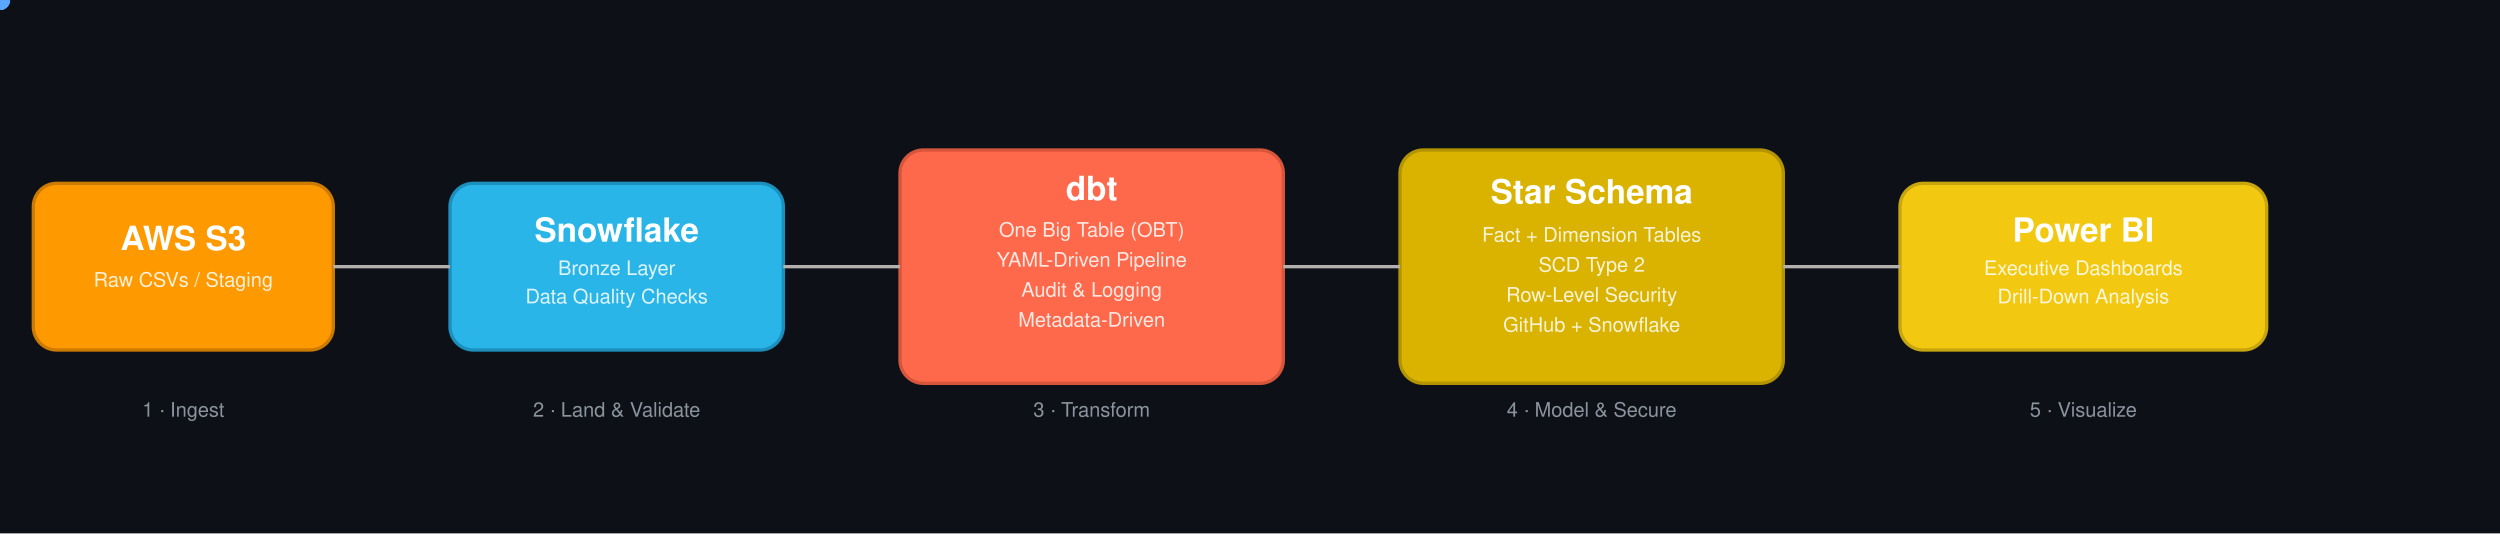
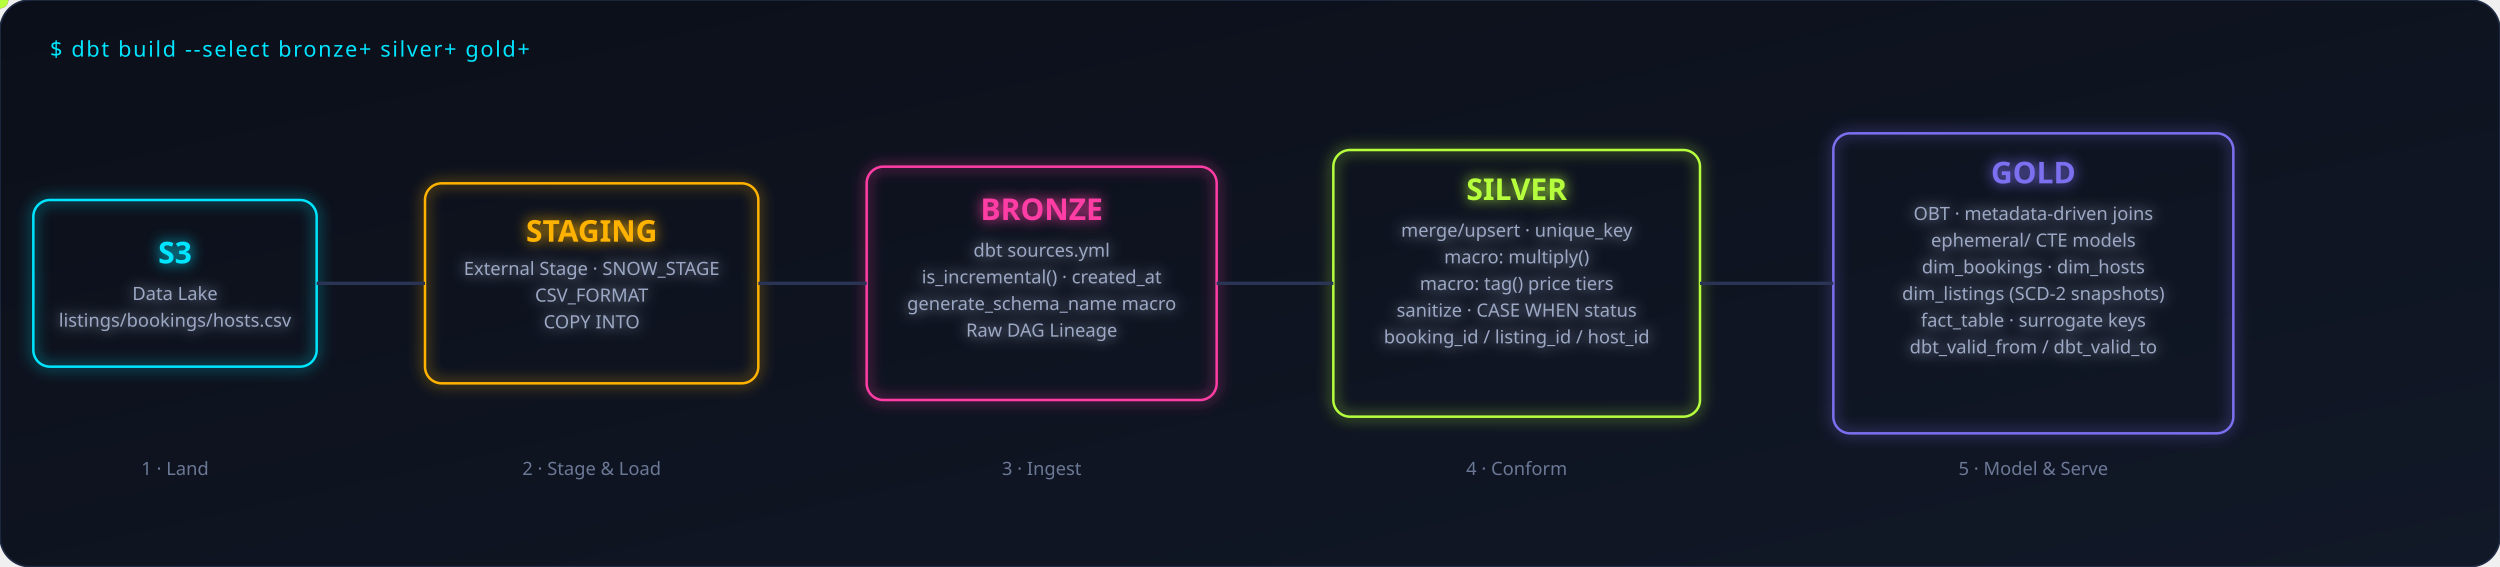
- <svg xmlns="http://www.w3.org/2000/svg" viewBox="0 0 1500 320" font-family="Segoe UI, Helvetica, Arial, sans-serif">
+ <svg xmlns="http://www.w3.org/2000/svg" viewBox="0 0 1500 340" font-family="Cascadia Code, Consolas, Segoe UI, monospace">
  <defs>
+     <linearGradient id="tsBg" x1="0%" y1="0%" x2="100%" y2="100%">
+       <stop offset="0%" stop-color="#0B0F19" />
+       <stop offset="100%" stop-color="#111827" />
+     </linearGradient>
+     <filter id="glow" x="-50%" y="-50%" width="200%" height="200%">
+       <feGaussianBlur stdDeviation="4" result="blur" />
+       <feMerge>
+         <feMergeNode in="blur" />
+         <feMergeNode in="SourceGraphic" />
+       </feMerge>
+     </filter>
    <style>
-       .stage-box { rx: 14; stroke-width: 2; }
-       .stage-label { font-size: 20px; font-weight: 700; fill: #ffffff; }
-       .stage-sub { font-size: 12px; fill: #ffffff; opacity: 0.85; }
-       .arrow-line { stroke: #B3B0AD; stroke-width: 2; }
-       .pulse { animation: pulseGlow 2.4s ease-in-out infinite; }
+       .stage-label { font-size: 18px; font-weight: 700; }
+       .stage-sub { font-size: 11px; fill: #9CA8C4; }
+       .pulse { animation: pulseGlow 2.6s ease-in-out infinite; }
      @keyframes pulseGlow {
-         0%   { filter: drop-shadow(0 0 0px currentColor); }
-         50%  { filter: drop-shadow(0 0 10px currentColor); }
-         100% { filter: drop-shadow(0 0 0px currentColor); }
+         0%   { opacity: 0.75; }
+         50%  { opacity: 1; }
+         100% { opacity: 0.75; }
      }
    </style>
  </defs>
-   <rect width="1500" height="320" fill="#0d1117" />
-   <g class="pulse" style="color:#FF9900;">
-     <rect class="stage-box" x="20" y="110" width="180" height="100" fill="#FF9900" stroke="#CC7A00" />
-     <text class="stage-label" x="110" y="150" text-anchor="middle">AWS S3</text>
-     <text class="stage-sub" x="110" y="172" text-anchor="middle">Raw CSVs / Staging</text>
+   <rect width="1500" height="340" rx="18" fill="url(#tsBg)" stroke="#1F2A44" />
+   <text x="30" y="34" font-size="13" fill="#00E5FF" letter-spacing="1px">$ dbt build --select bronze+ silver+ gold+</text>
+   <g class="pulse" filter="url(#glow)">
+     <rect x="20" y="120" width="170" height="100" rx="10" fill="none" stroke="#00E5FF" stroke-width="1.5" />
+     <text class="stage-label" x="105" y="158" text-anchor="middle" fill="#00E5FF">S3</text>
+     <text class="stage-sub" x="105" y="180" text-anchor="middle">Data Lake</text>
+     <text class="stage-sub" x="105" y="196" text-anchor="middle">listings/bookings/hosts.csv</text>
  </g>
-   <g class="pulse" style="color:#29B5E8;">
-     <rect class="stage-box" x="270" y="110" width="200" height="100" fill="#29B5E8" stroke="#1B8FBD" />
-     <text class="stage-label" x="370" y="145" text-anchor="middle">Snowflake</text>
-     <text class="stage-sub" x="370" y="165" text-anchor="middle">Bronze Layer</text>
-     <text class="stage-sub" x="370" y="182" text-anchor="middle">Data Quality Checks</text>
+   <g class="pulse" filter="url(#glow)" style="animation-delay:0.2s;">
+     <rect x="255" y="110" width="200" height="120" rx="10" fill="none" stroke="#FFB300" stroke-width="1.5" />
+     <text class="stage-label" x="355" y="145" text-anchor="middle" fill="#FFB300">STAGING</text>
+     <text class="stage-sub" x="355" y="165" text-anchor="middle">External Stage · SNOW_STAGE</text>
+     <text class="stage-sub" x="355" y="181" text-anchor="middle">CSV_FORMAT</text>
+     <text class="stage-sub" x="355" y="197" text-anchor="middle">COPY INTO</text>
  </g>
-   <g class="pulse" style="color:#FF694B;">
-     <rect class="stage-box" x="540" y="90" width="230" height="140" fill="#FF694B" stroke="#D6553B" />
-     <text class="stage-label" x="655" y="120" text-anchor="middle">dbt</text>
-     <text class="stage-sub" x="655" y="142" text-anchor="middle">One Big Table (OBT)</text>
-     <text class="stage-sub" x="655" y="160" text-anchor="middle">YAML-Driven Pipeline</text>
-     <text class="stage-sub" x="655" y="178" text-anchor="middle">Audit &amp; Logging</text>
-     <text class="stage-sub" x="655" y="196" text-anchor="middle">Metadata-Driven</text>
+   <g class="pulse" filter="url(#glow)" style="animation-delay:0.4s;">
+     <rect x="520" y="100" width="210" height="140" rx="10" fill="none" stroke="#FF3EA5" stroke-width="1.5" />
+     <text class="stage-label" x="625" y="132" text-anchor="middle" fill="#FF3EA5">BRONZE</text>
+     <text class="stage-sub" x="625" y="154" text-anchor="middle">dbt sources.yml</text>
+     <text class="stage-sub" x="625" y="170" text-anchor="middle">is_incremental() · created_at</text>
+     <text class="stage-sub" x="625" y="186" text-anchor="middle">generate_schema_name macro</text>
+     <text class="stage-sub" x="625" y="202" text-anchor="middle">Raw DAG Lineage</text>
  </g>
-   <g class="pulse" style="color:#D9B300;">
-     <rect class="stage-box" x="840" y="90" width="230" height="140" fill="#D9B300" stroke="#B39400" />
-     <text class="stage-label" x="955" y="122" text-anchor="middle" fill="#252423">Star Schema</text>
-     <text class="stage-sub" x="955" y="145" text-anchor="middle" fill="#252423">Fact + Dimension Tables</text>
-     <text class="stage-sub" x="955" y="163" text-anchor="middle" fill="#252423">SCD Type 2</text>
-     <text class="stage-sub" x="955" y="181" text-anchor="middle" fill="#252423">Row-Level Security</text>
-     <text class="stage-sub" x="955" y="199" text-anchor="middle" fill="#252423">GitHub + Snowflake</text>
+   <g class="pulse" filter="url(#glow)" style="animation-delay:0.6s;">
+     <rect x="800" y="90" width="220" height="160" rx="10" fill="none" stroke="#B6FF3C" stroke-width="1.5" />
+     <text class="stage-label" x="910" y="120" text-anchor="middle" fill="#B6FF3C">SILVER</text>
+     <text class="stage-sub" x="910" y="142" text-anchor="middle">merge/upsert · unique_key</text>
+     <text class="stage-sub" x="910" y="158" text-anchor="middle">macro: multiply()</text>
+     <text class="stage-sub" x="910" y="174" text-anchor="middle">macro: tag() price tiers</text>
+     <text class="stage-sub" x="910" y="190" text-anchor="middle">sanitize · CASE WHEN status</text>
+     <text class="stage-sub" x="910" y="206" text-anchor="middle">booking_id / listing_id / host_id</text>
  </g>
-   <g class="pulse" style="color:#F2C811;">
-     <rect class="stage-box" x="1140" y="110" width="220" height="100" fill="#F2C811" stroke="#C7A50D" />
-     <text class="stage-label" x="1250" y="145" text-anchor="middle" fill="#252423">Power BI</text>
-     <text class="stage-sub" x="1250" y="165" text-anchor="middle" fill="#252423">Executive Dashboards</text>
-     <text class="stage-sub" x="1250" y="182" text-anchor="middle" fill="#252423">Drill-Down Analysis</text>
+   <g class="pulse" filter="url(#glow)" style="animation-delay:0.8s;">
+     <rect x="1100" y="80" width="240" height="180" rx="10" fill="none" stroke="#7C6FF0" stroke-width="1.5" />
+     <text class="stage-label" x="1220" y="110" text-anchor="middle" fill="#7C6FF0">GOLD</text>
+     <text class="stage-sub" x="1220" y="132" text-anchor="middle">OBT · metadata-driven joins</text>
+     <text class="stage-sub" x="1220" y="148" text-anchor="middle">ephemeral/ CTE models</text>
+     <text class="stage-sub" x="1220" y="164" text-anchor="middle">dim_bookings · dim_hosts</text>
+     <text class="stage-sub" x="1220" y="180" text-anchor="middle">dim_listings (SCD-2 snapshots)</text>
+     <text class="stage-sub" x="1220" y="196" text-anchor="middle">fact_table · surrogate keys</text>
+     <text class="stage-sub" x="1220" y="212" text-anchor="middle">dbt_valid_from / dbt_valid_to</text>
  </g>
-   <path id="path1" d="M200,160 L270,160" class="arrow-line" fill="none" />
-   <path id="path2" d="M470,160 L540,160" class="arrow-line" fill="none" />
-   <path id="path3" d="M770,160 L840,160" class="arrow-line" fill="none" />
-   <path id="path4" d="M1070,160 L1140,160" class="arrow-line" fill="none" />
-   <circle r="6" fill="#58a6ff">
-     <animateMotion dur="1.6s" repeatCount="indefinite" path="M200,160 L270,160" />
+   <path d="M190,170 L255,170" stroke="#2A3555" stroke-width="2" fill="none" />
+   <path d="M455,170 L520,170" stroke="#2A3555" stroke-width="2" fill="none" />
+   <path d="M730,170 L800,170" stroke="#2A3555" stroke-width="2" fill="none" />
+   <path d="M1020,170 L1100,170" stroke="#2A3555" stroke-width="2" fill="none" />
+   <circle r="5" fill="#00E5FF">
+     <animateMotion dur="1.5s" repeatCount="indefinite" path="M190,170 L255,170" />
  </circle>
-   <circle r="6" fill="#58a6ff">
-     <animateMotion dur="1.8s" begin="0.4s" repeatCount="indefinite" path="M470,160 L540,160" />
+   <circle r="5" fill="#FFB300">
+     <animateMotion dur="1.6s" begin="0.3s" repeatCount="indefinite" path="M455,170 L520,170" />
  </circle>
-   <circle r="6" fill="#58a6ff">
-     <animateMotion dur="1.8s" begin="0.8s" repeatCount="indefinite" path="M770,160 L840,160" />
+   <circle r="5" fill="#FF3EA5">
+     <animateMotion dur="1.7s" begin="0.6s" repeatCount="indefinite" path="M730,170 L800,170" />
  </circle>
-   <circle r="6" fill="#58a6ff">
-     <animateMotion dur="1.6s" begin="1.2s" repeatCount="indefinite" path="M1070,160 L1140,160" />
+   <circle r="5" fill="#B6FF3C">
+     <animateMotion dur="1.6s" begin="0.9s" repeatCount="indefinite" path="M1020,170 L1100,170" />
  </circle>
-   <text x="110" y="250" text-anchor="middle" font-size="12" fill="#8b949e">1 · Ingest</text>
-   <text x="370" y="250" text-anchor="middle" font-size="12" fill="#8b949e">2 · Land &amp; Validate</text>
-   <text x="655" y="250" text-anchor="middle" font-size="12" fill="#8b949e">3 · Transform</text>
-   <text x="955" y="250" text-anchor="middle" font-size="12" fill="#8b949e">4 · Model &amp; Secure</text>
-   <text x="1250" y="250" text-anchor="middle" font-size="12" fill="#8b949e">5 · Visualize</text>
+   <text x="105" y="285" text-anchor="middle" font-size="11" fill="#6B7896">1 · Land</text>
+   <text x="355" y="285" text-anchor="middle" font-size="11" fill="#6B7896">2 · Stage &amp; Load</text>
+   <text x="625" y="285" text-anchor="middle" font-size="11" fill="#6B7896">3 · Ingest</text>
+   <text x="910" y="285" text-anchor="middle" font-size="11" fill="#6B7896">4 · Conform</text>
+   <text x="1220" y="285" text-anchor="middle" font-size="11" fill="#6B7896">5 · Model &amp; Serve</text>
</svg>
